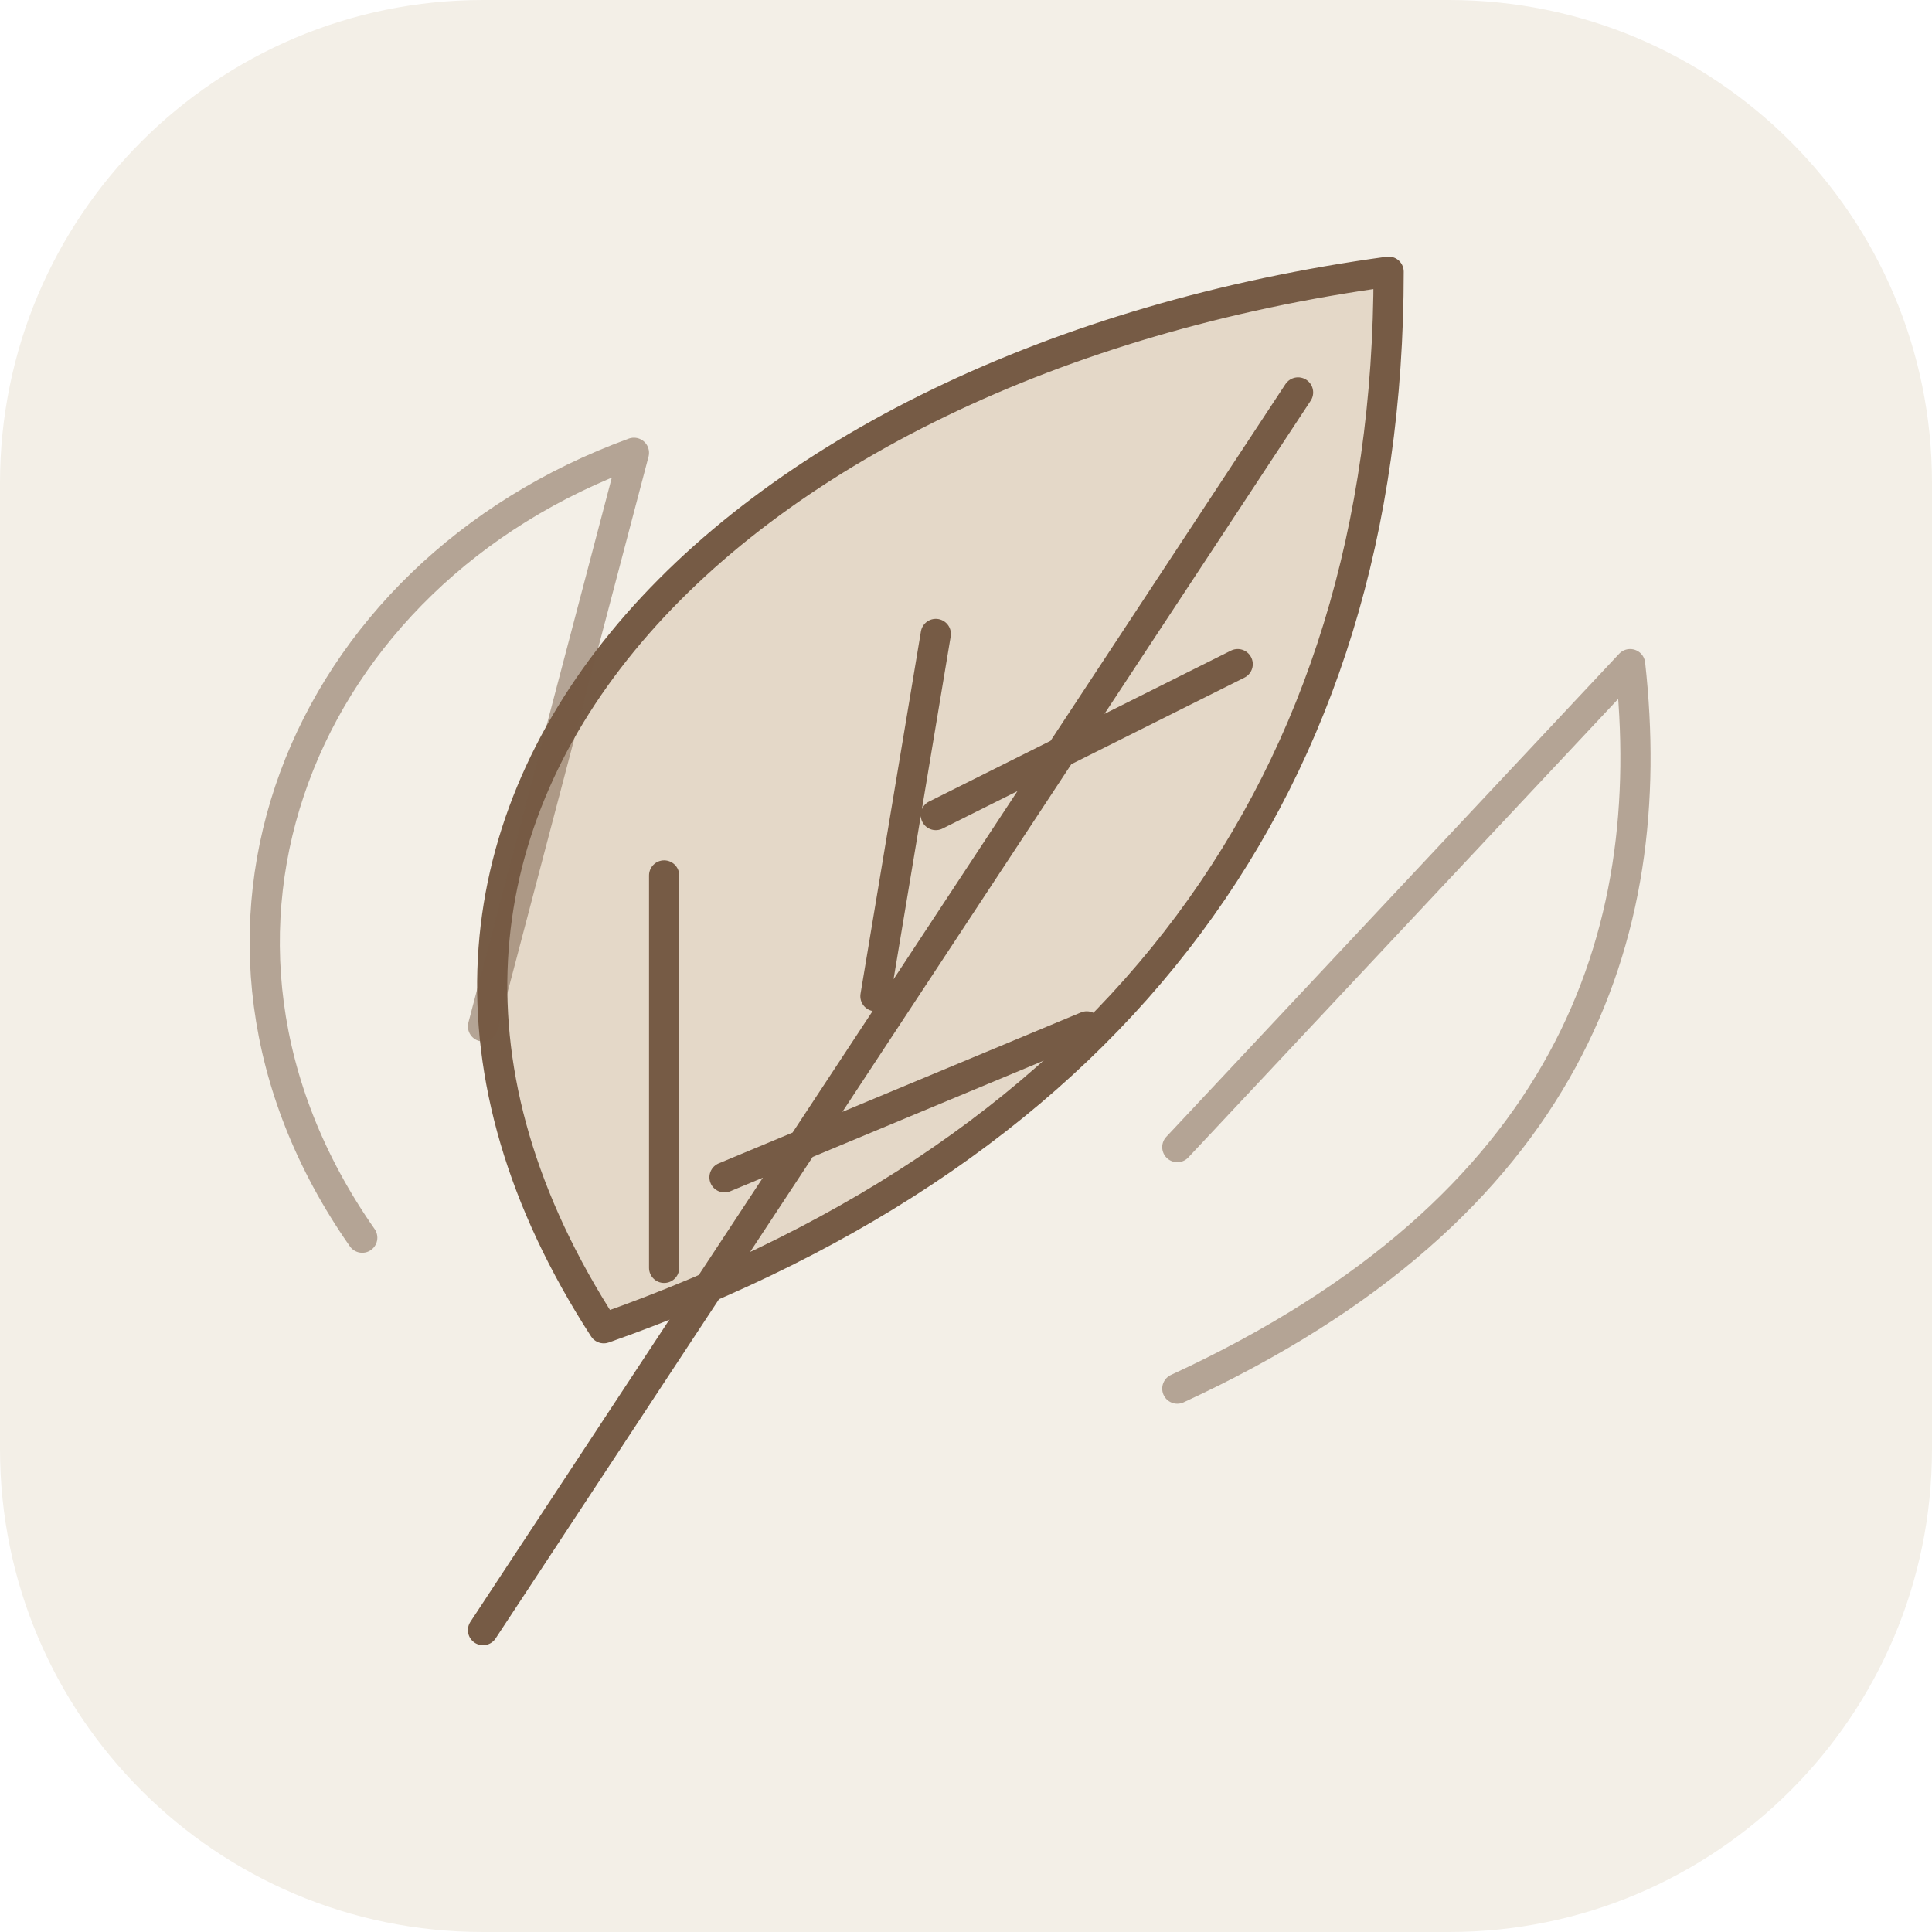
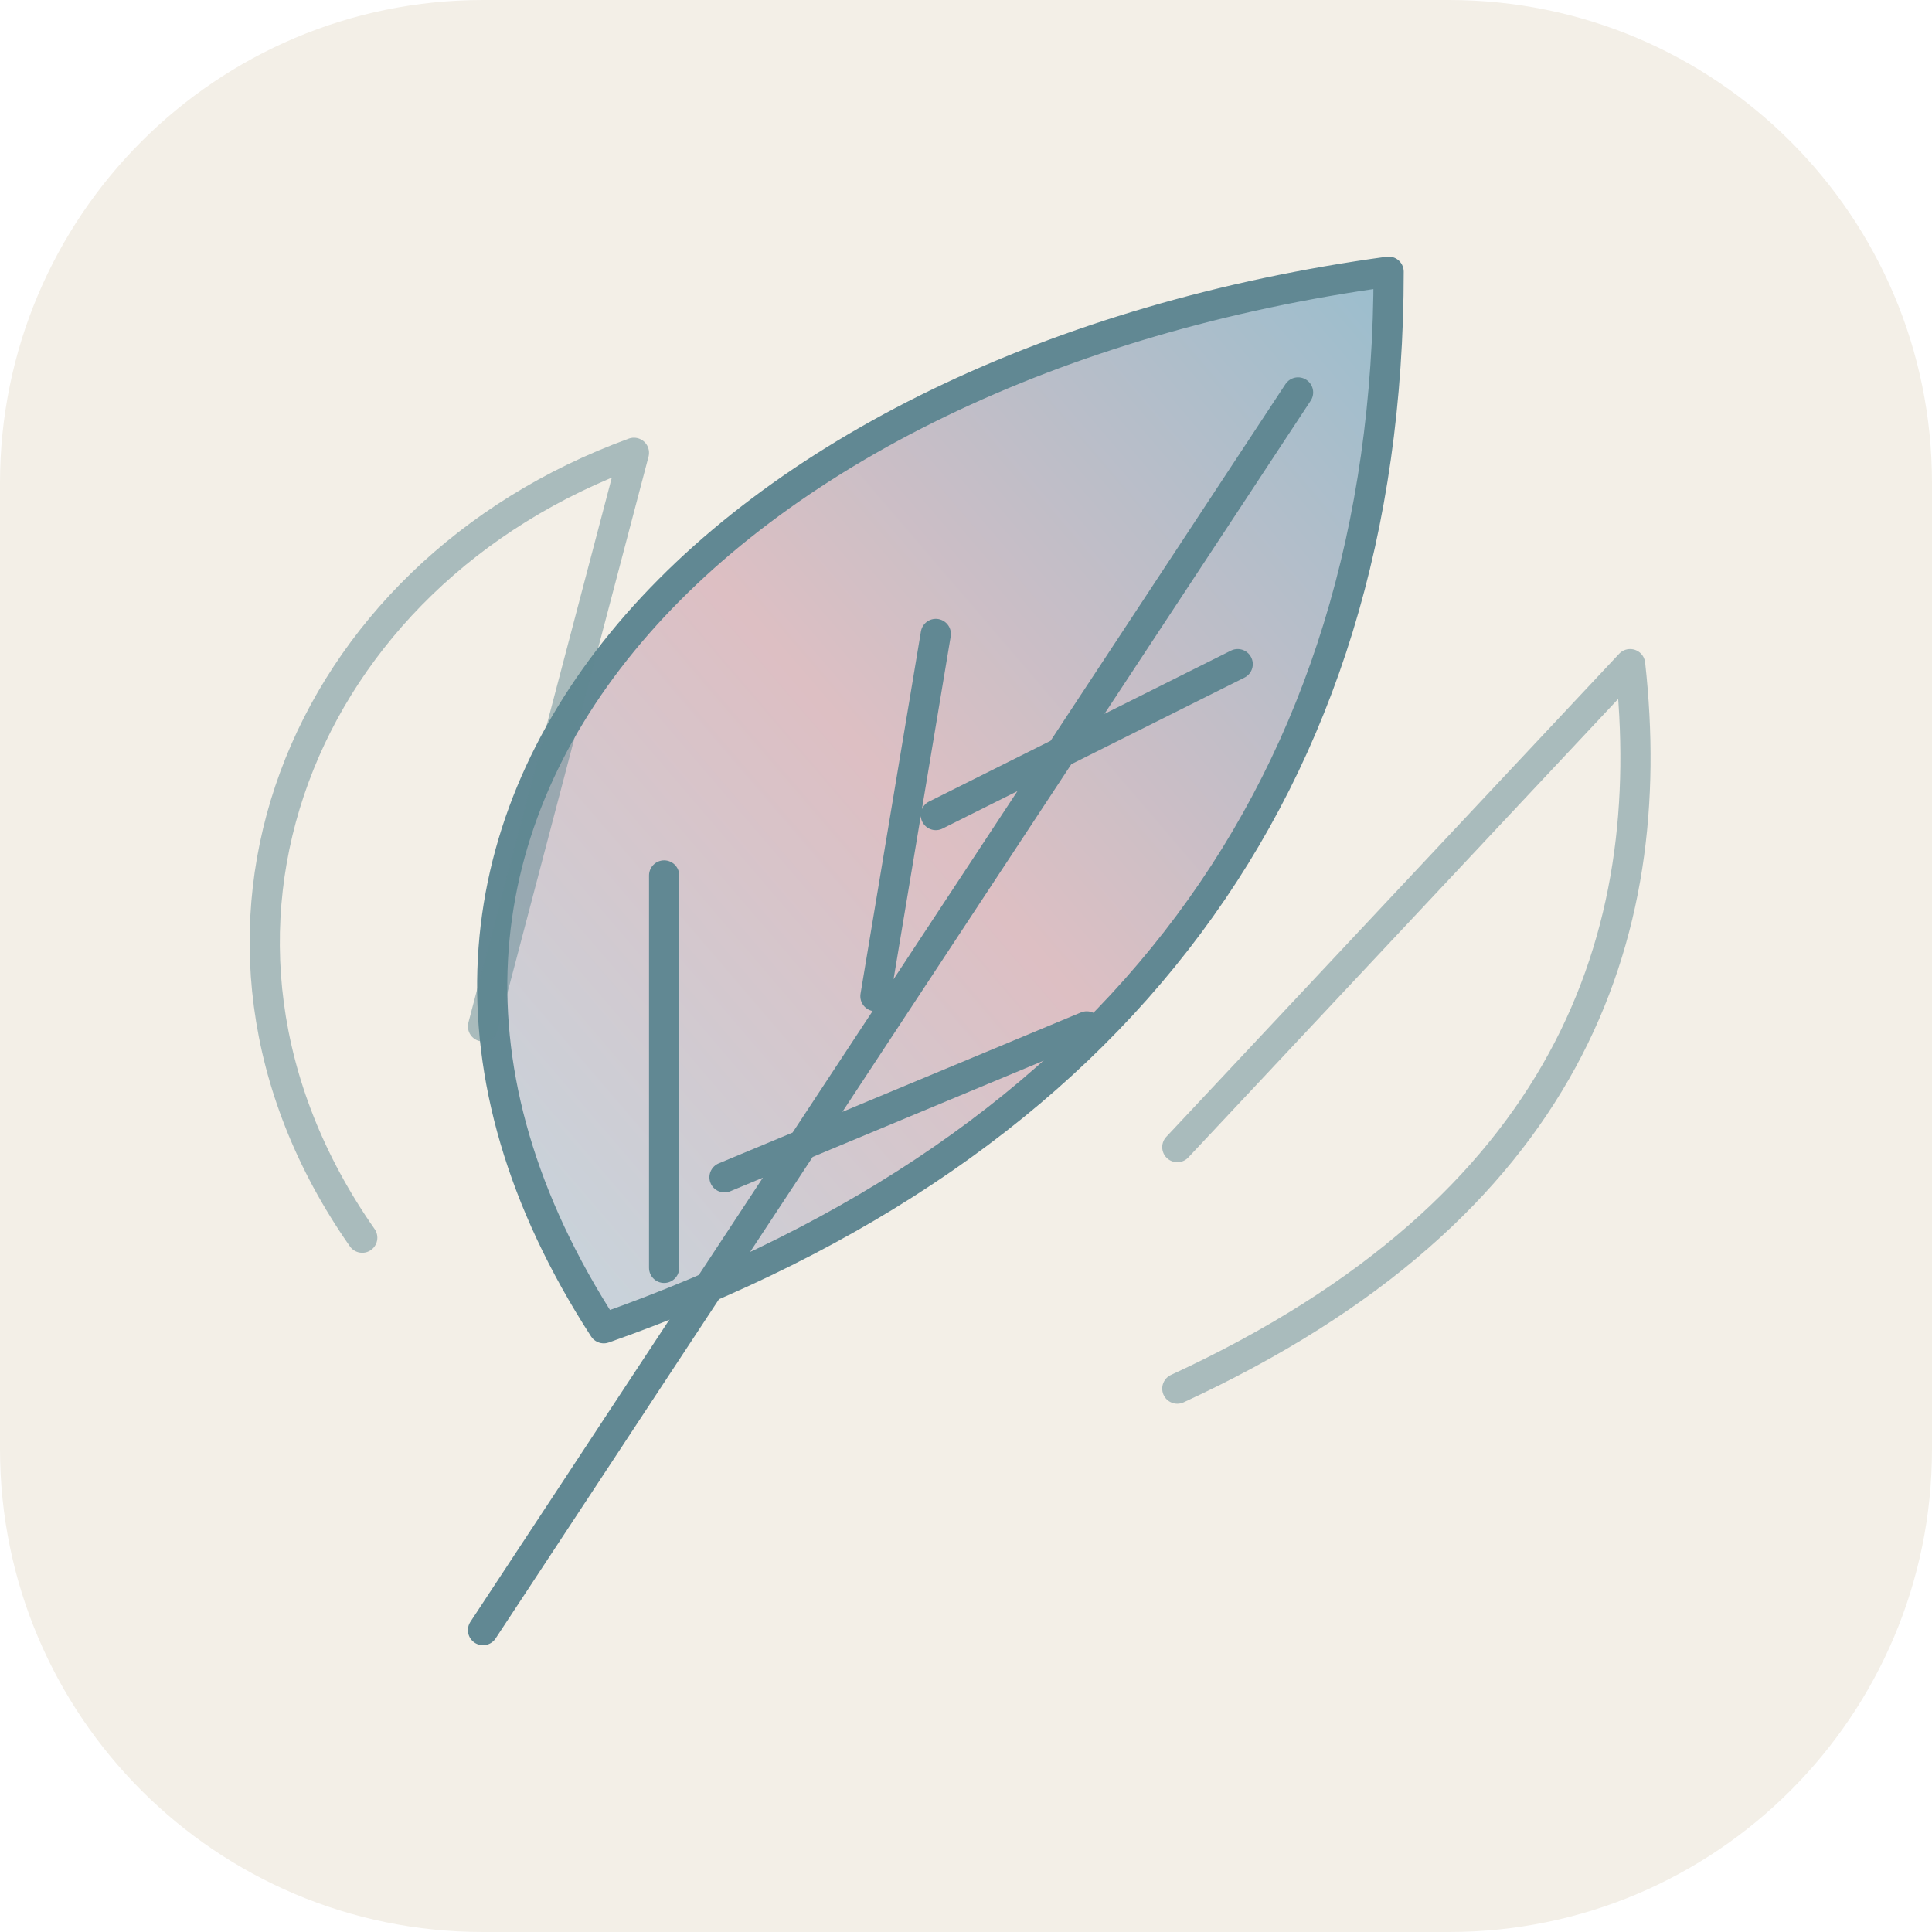
<svg xmlns="http://www.w3.org/2000/svg" viewBox="0 0 64 64">
  <rect width="64" height="64" rx="16" fill="#f3efe7" />
-   <g fill="#ae865e" fill-opacity=".22" stroke="#765b45" stroke-linecap="round" stroke-linejoin="round">
+   <defs>
+     <linearGradient id="plume" x1="0" y1="1" x2="1" y2="0">
+       <stop stop-color="#a6c5da" />
+       <stop offset=".48" stop-color="#cf9eac" />
+       <stop offset="1" stop-color="#5f9cbd" />
+     </linearGradient>
+   </defs>
+   <g fill="url(#plume)" fill-opacity=".6" stroke="#618893" stroke-linecap="round" stroke-linejoin="round">
    <path d="M20 44C9 27 24 12 46 9c0 17-9 29-26 35Z" />
    <path d="M16 54 43 13m-21 29 0-13m7 4 2-12m-7 18 12-5m-5-7 10-5" />
    <path d="M12 41C5 31 10 19 21 15l-5 19m23 12c13-6 16-15 15-24l-15 16" fill="none" stroke-opacity=".5" />
  </g>
</svg>
